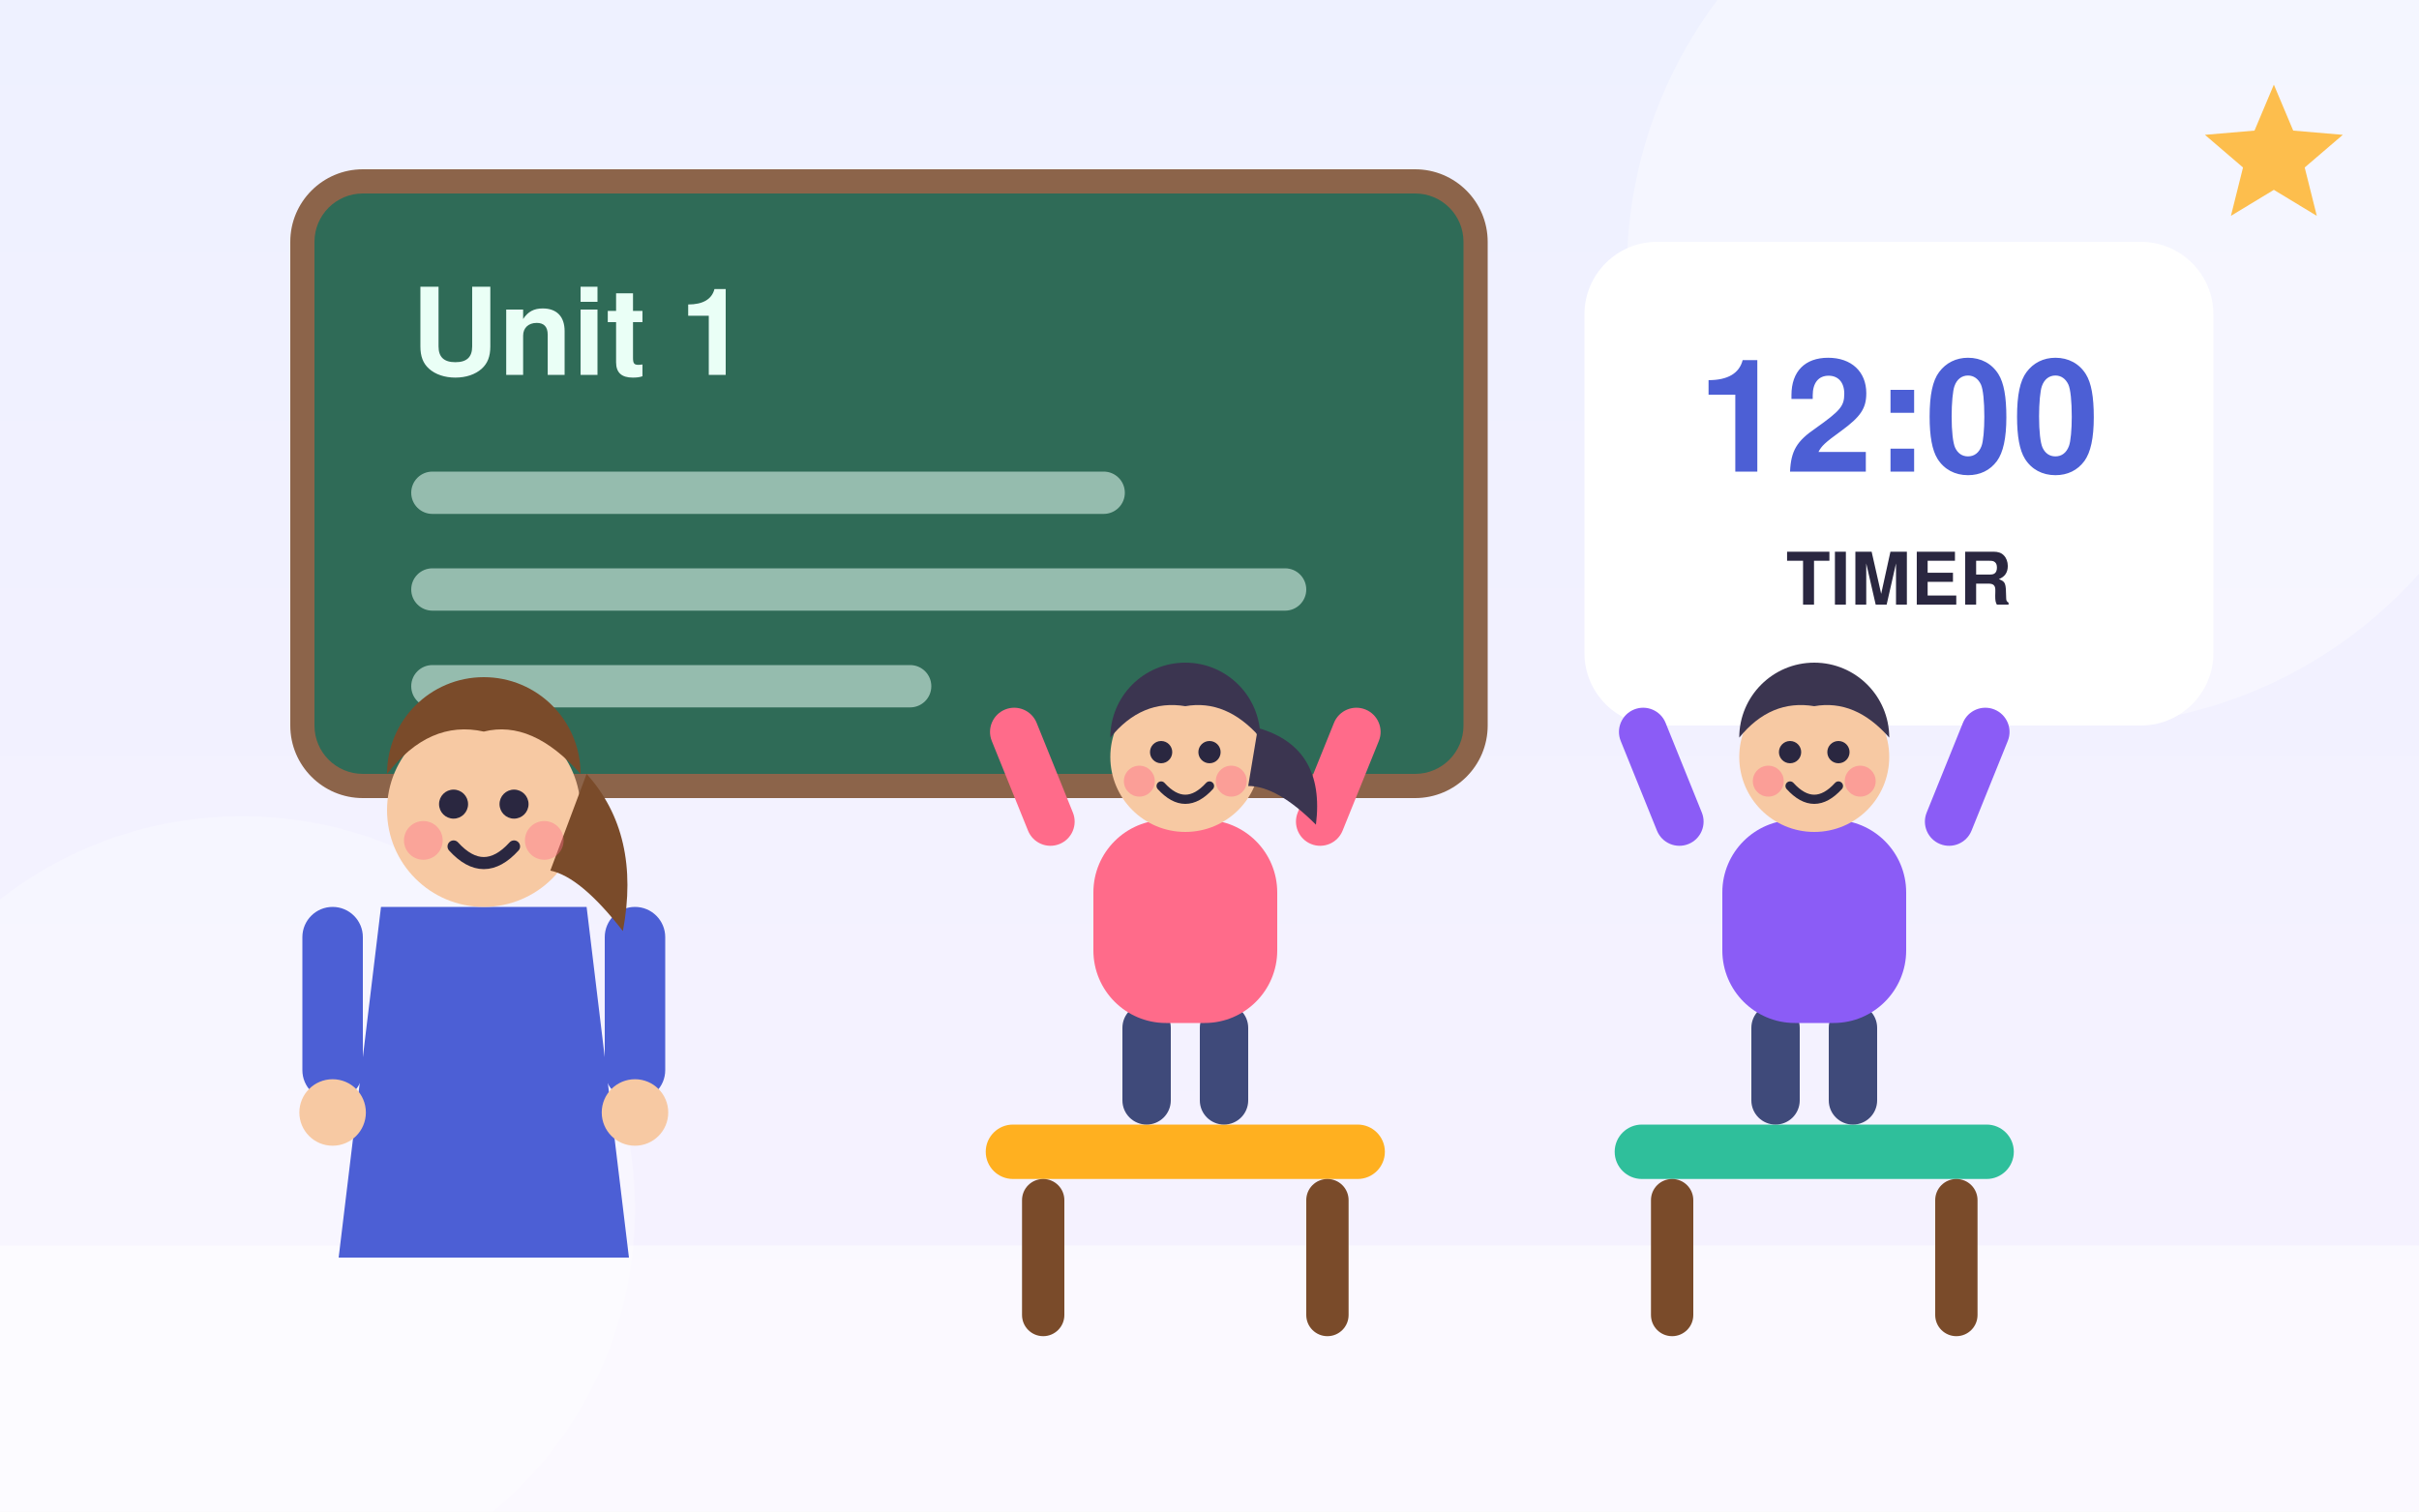
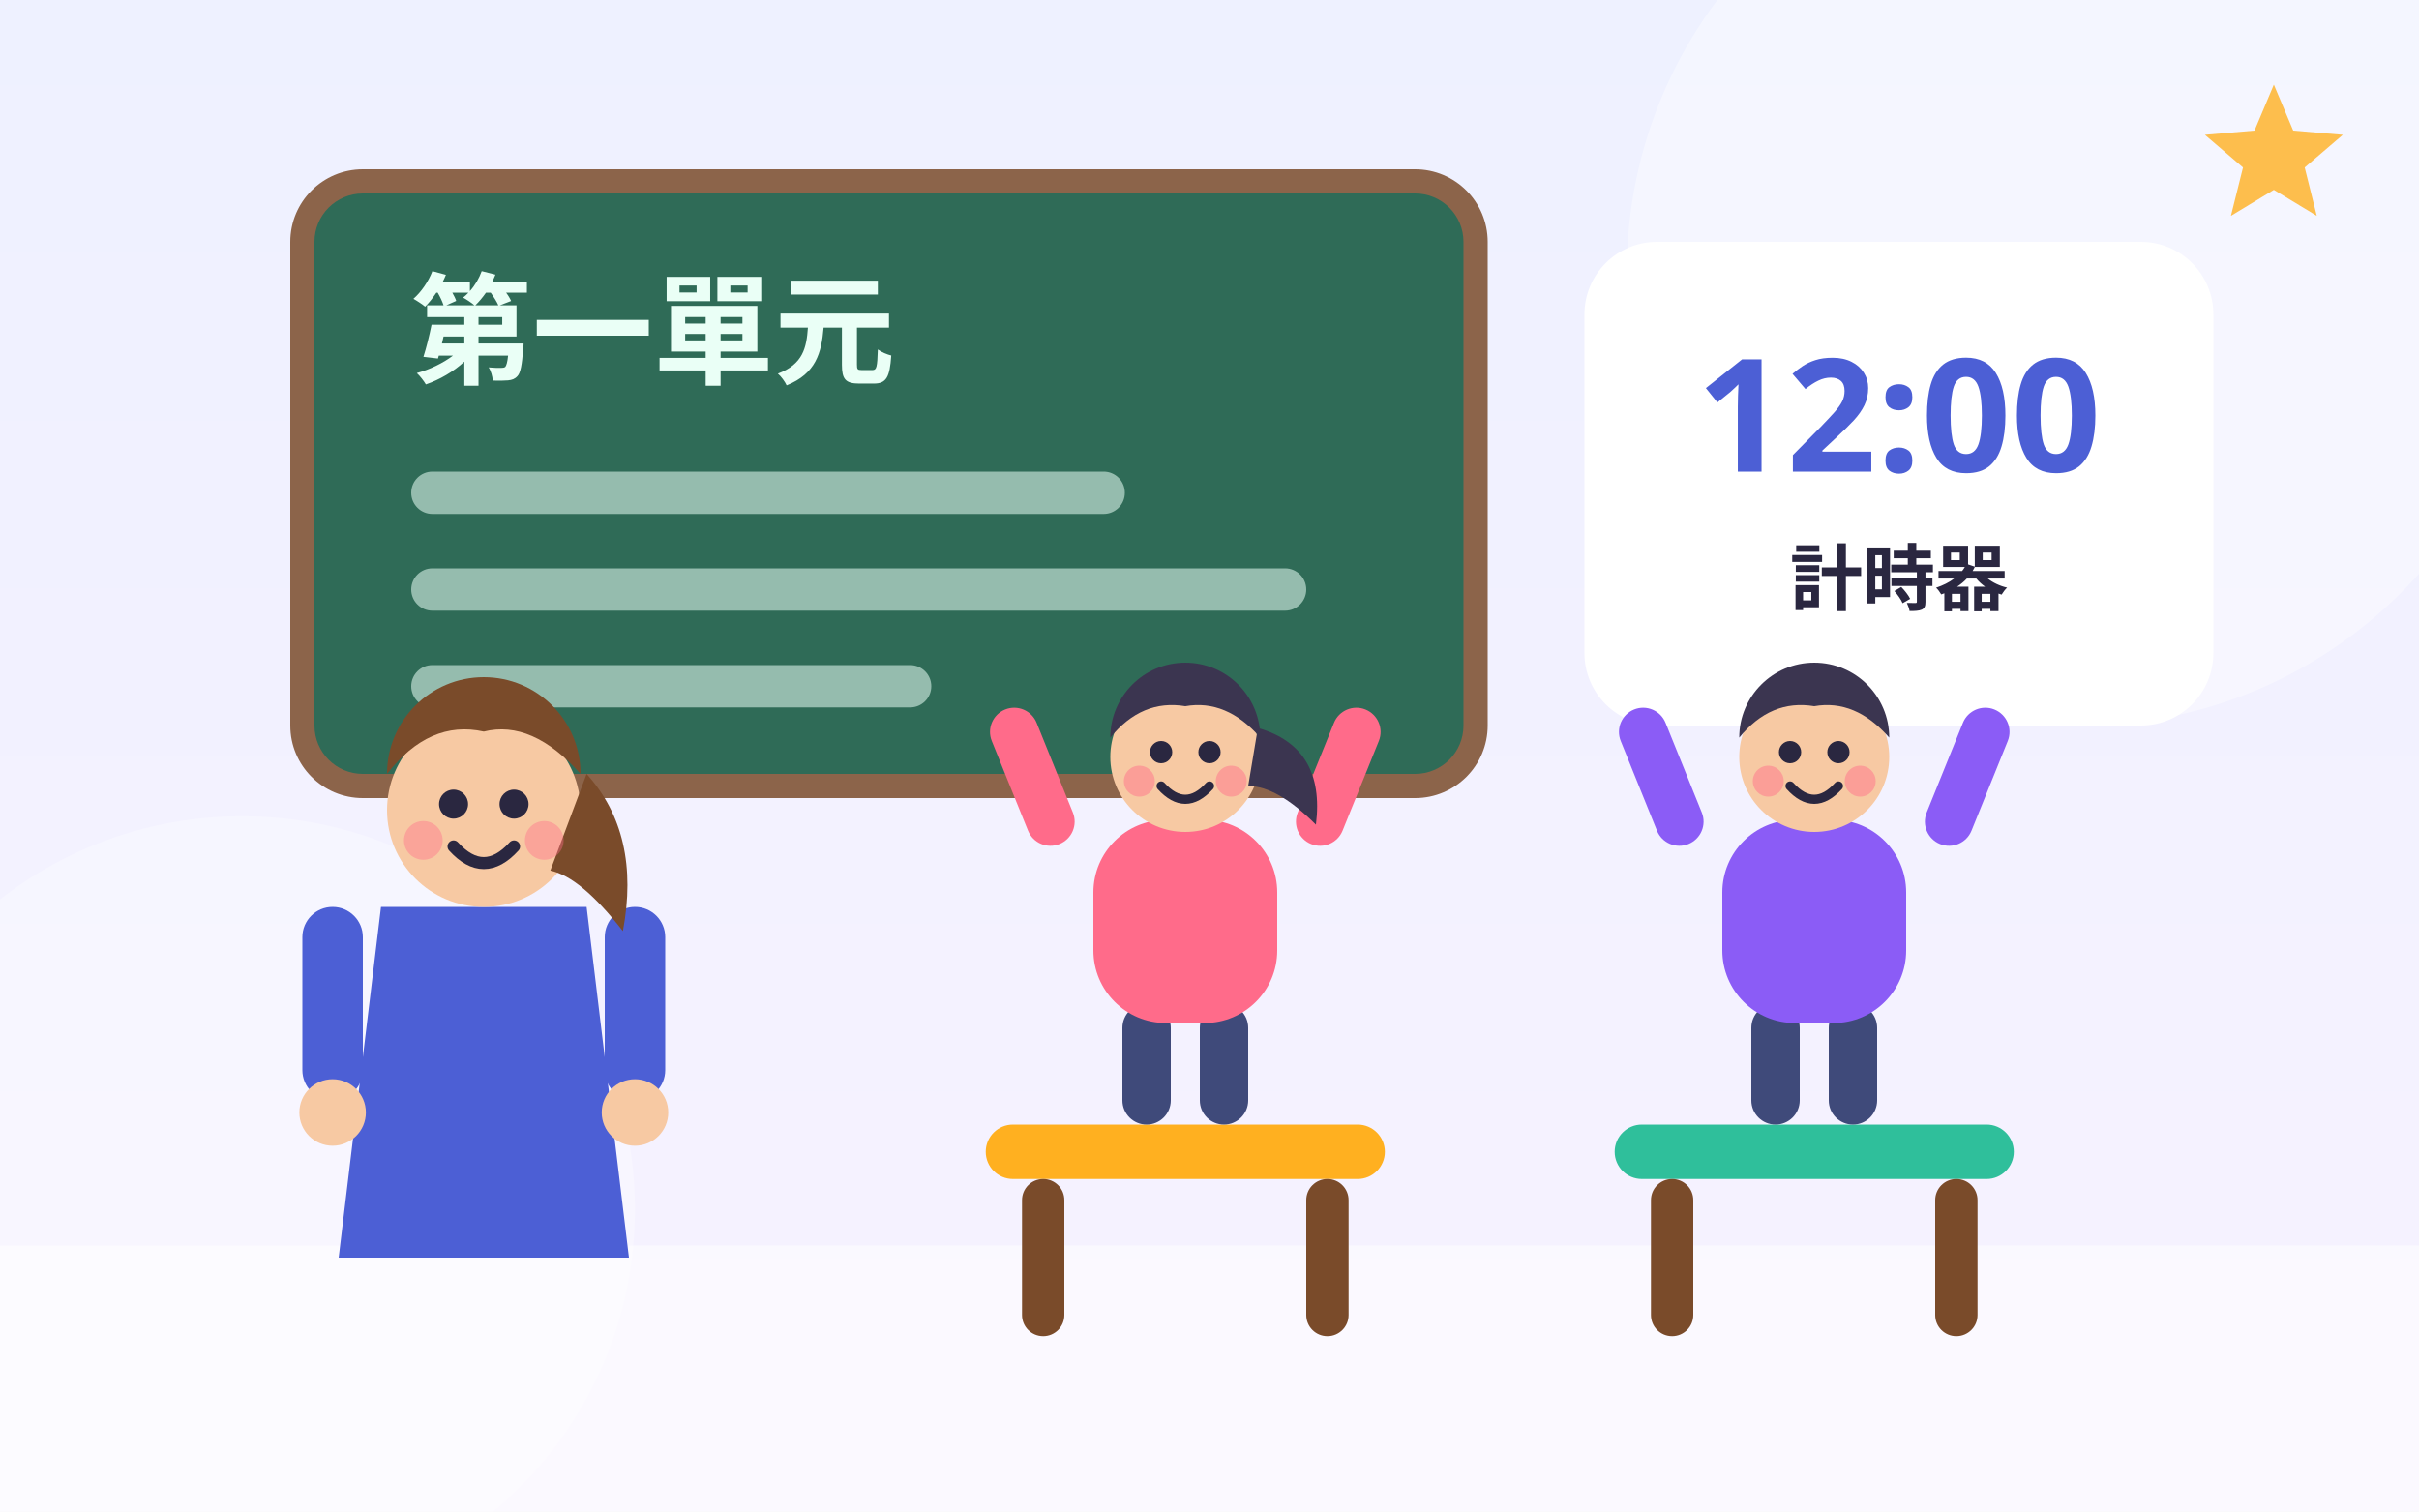
<svg xmlns="http://www.w3.org/2000/svg" viewBox="0 0 400 250" width="400" height="250" role="img">
  <defs>
    <linearGradient id="g" x1="0" y1="0" x2="0" y2="1">
      <stop offset="0" stop-color="#eef1ff" />
      <stop offset="1" stop-color="#f7f2ff" />
    </linearGradient>
  </defs>
  <rect width="400" height="250" fill="url(#g)" />
  <circle cx="344" cy="45" r="75" fill="#fff" opacity=".38" />
  <circle cx="40" cy="200" r="65" fill="#fff" opacity=".28" />
  <rect x="0" y="206" width="400" height="154" fill="#ffffff" opacity=".55" />
  <rect x="48" y="28" width="198" height="104" rx="12" fill="#7a4b2a" opacity=".85" />
  <rect x="52" y="32" width="190" height="96" rx="8" fill="#2f6b57" />
-   <text x="68" y="62" font-family="Helvetica,Arial" font-size="20" font-weight="700" fill="#eafff6">Unit 1</text>
+   <text x="68" y="62" font-family="PingFang TC,Heiti TC,Microsoft JhengHei,Noto Sans TC,sans-serif" font-size="20" font-weight="700" fill="#eafff6">第一單元</text>
  <rect x="68" y="78" width="118" height="7" rx="3.5" fill="#eafff6" opacity=".55" />
  <rect x="68" y="94" width="148" height="7" rx="3.5" fill="#eafff6" opacity=".55" />
  <rect x="68" y="110" width="86" height="7" rx="3.5" fill="#eafff6" opacity=".55" />
  <rect x="262" y="40" width="104" height="80" rx="12" fill="#ffffff" />
-   <text x="314" y="78" text-anchor="middle" font-family="Helvetica,Arial" font-size="26" font-weight="900" fill="#4c5fd5">12:00</text>
-   <text x="314" y="100" text-anchor="middle" font-family="Helvetica,Arial" font-size="12" font-weight="800" fill="#2a2740">TIMER</text>
+   <text x="314" y="78" text-anchor="middle" font-family="PingFang TC,Heiti TC,Microsoft JhengHei,Noto Sans TC,sans-serif" font-size="26" font-weight="900" fill="#4c5fd5">12:00</text>
+   <text x="314" y="100" text-anchor="middle" font-family="PingFang TC,Heiti TC,Microsoft JhengHei,Noto Sans TC,sans-serif" font-size="12" font-weight="800" fill="#2a2740">計時器</text>
  <polygon points="376.0,14.0 379.2,21.6 387.4,22.3 381.1,27.7 383.1,35.7 376.0,31.4 368.9,35.7 370.9,27.7 364.6,22.3 372.8,21.6" fill="#ffb020" opacity=".8" transform="rotate(0,376,26)" />
  <g transform="translate(80,208) scale(1.0)">
    <path d="M-24,0 L-17,-58 h34 L24,0 z" fill="#4c5fd5" />
    <rect x="-30" y="-58" width="10" height="32" rx="5" fill="#4c5fd5" />
    <rect x="20" y="-58" width="10" height="32" rx="5" fill="#4c5fd5" />
    <circle cx="-25" cy="-24" r="5.5" fill="#f7c9a3" />
    <circle cx="25" cy="-24" r="5.5" fill="#f7c9a3" />
    <circle cx="0" cy="-74" r="16" fill="#f7c9a3" />
    <path d="M17,-80 q9,10 6,26 q-7,-9 -12,-10z" fill="#7a4b2a" />
    <path d="M-16,-80 a16,16 0 0 1 32,0 q-8,-9 -16,-7 q-9,-2 -16,7z" fill="#7a4b2a" />
    <circle cx="-5" cy="-75" r="2.4" fill="#2a2740" />
    <circle cx="5" cy="-75" r="2.4" fill="#2a2740" />
    <path d="M-5,-68 q5,5.5 10,0" stroke="#2a2740" stroke-width="2" fill="none" stroke-linecap="round" />
    <circle cx="-10" cy="-69" r="3.2" fill="#ff6b8a" opacity=".4" />
    <circle cx="10" cy="-69" r="3.2" fill="#ff6b8a" opacity=".4" />
  </g>
  <rect x="163.0" y="186" width="66" height="9" rx="4.5" fill="#ffb020" />
  <rect x="169.0" y="195" width="7" height="26" rx="3.5" fill="#7a4b2a" />
  <rect x="216.0" y="195" width="7" height="26" rx="3.5" fill="#7a4b2a" />
  <g transform="translate(196,186) scale(0.8)">
    <rect x="-13" y="-25" width="10" height="25" rx="5" fill="#3f4a7a" />
    <rect x="3" y="-25" width="10" height="25" rx="5" fill="#3f4a7a" />
    <rect x="-19" y="-63" width="38" height="42" rx="15" fill="#ff6b8a" />
    <rect x="-31" y="-88" width="10" height="30" rx="5" fill="#ff6b8a" transform="rotate(-22,-26,-58)" />
    <rect x="21" y="-88" width="10" height="30" rx="5" fill="#ff6b8a" transform="rotate(22,26,-58)" />
    <circle cx="0" cy="-76" r="15.5" fill="#f7c9a3" />
    <path d="M15,-82 q14,4 12,20 q-8,-8 -14,-8z" fill="#3b3550" />
    <path d="M-15.5,-80 a15.5,15.5 0 0 1 31,0 q-7,-8 -15.5,-6.5 q-9,-1.5 -15.5,6.5z" fill="#3b3550" />
    <circle cx="-9.5" cy="-71" r="3.2" fill="#ff6b8a" opacity=".45" />
    <circle cx="9.5" cy="-71" r="3.2" fill="#ff6b8a" opacity=".45" />
    <circle cx="-5" cy="-77" r="2.3" fill="#2a2740" />
    <circle cx="5" cy="-77" r="2.3" fill="#2a2740" />
    <path d="M-5,-70 q5,5.5 10,0" stroke="#2a2740" stroke-width="1.9" fill="none" stroke-linecap="round" />
  </g>
  <rect x="267.0" y="186" width="66" height="9" rx="4.5" fill="#2fbf9b" />
  <rect x="273.0" y="195" width="7" height="26" rx="3.5" fill="#7a4b2a" />
  <rect x="320.0" y="195" width="7" height="26" rx="3.5" fill="#7a4b2a" />
  <g transform="translate(300,186) scale(0.8)">
    <rect x="-13" y="-25" width="10" height="25" rx="5" fill="#3f4a7a" />
    <rect x="3" y="-25" width="10" height="25" rx="5" fill="#3f4a7a" />
    <rect x="-19" y="-63" width="38" height="42" rx="15" fill="#8b5cf6" />
    <rect x="-31" y="-88" width="10" height="30" rx="5" fill="#8b5cf6" transform="rotate(-22,-26,-58)" />
    <rect x="21" y="-88" width="10" height="30" rx="5" fill="#8b5cf6" transform="rotate(22,26,-58)" />
    <circle cx="0" cy="-76" r="15.5" fill="#f7c9a3" />
    <path d="M-15.5,-80 a15.5,15.5 0 0 1 31,0 q-7,-8 -15.5,-6.5 q-9,-1.5 -15.5,6.5z" fill="#3b3550" />
    <circle cx="-9.5" cy="-71" r="3.2" fill="#ff6b8a" opacity=".45" />
    <circle cx="9.5" cy="-71" r="3.2" fill="#ff6b8a" opacity=".45" />
    <circle cx="-5" cy="-77" r="2.3" fill="#2a2740" />
    <circle cx="5" cy="-77" r="2.3" fill="#2a2740" />
    <path d="M-5,-70 q5,5.5 10,0" stroke="#2a2740" stroke-width="1.9" fill="none" stroke-linecap="round" />
  </g>
</svg>
